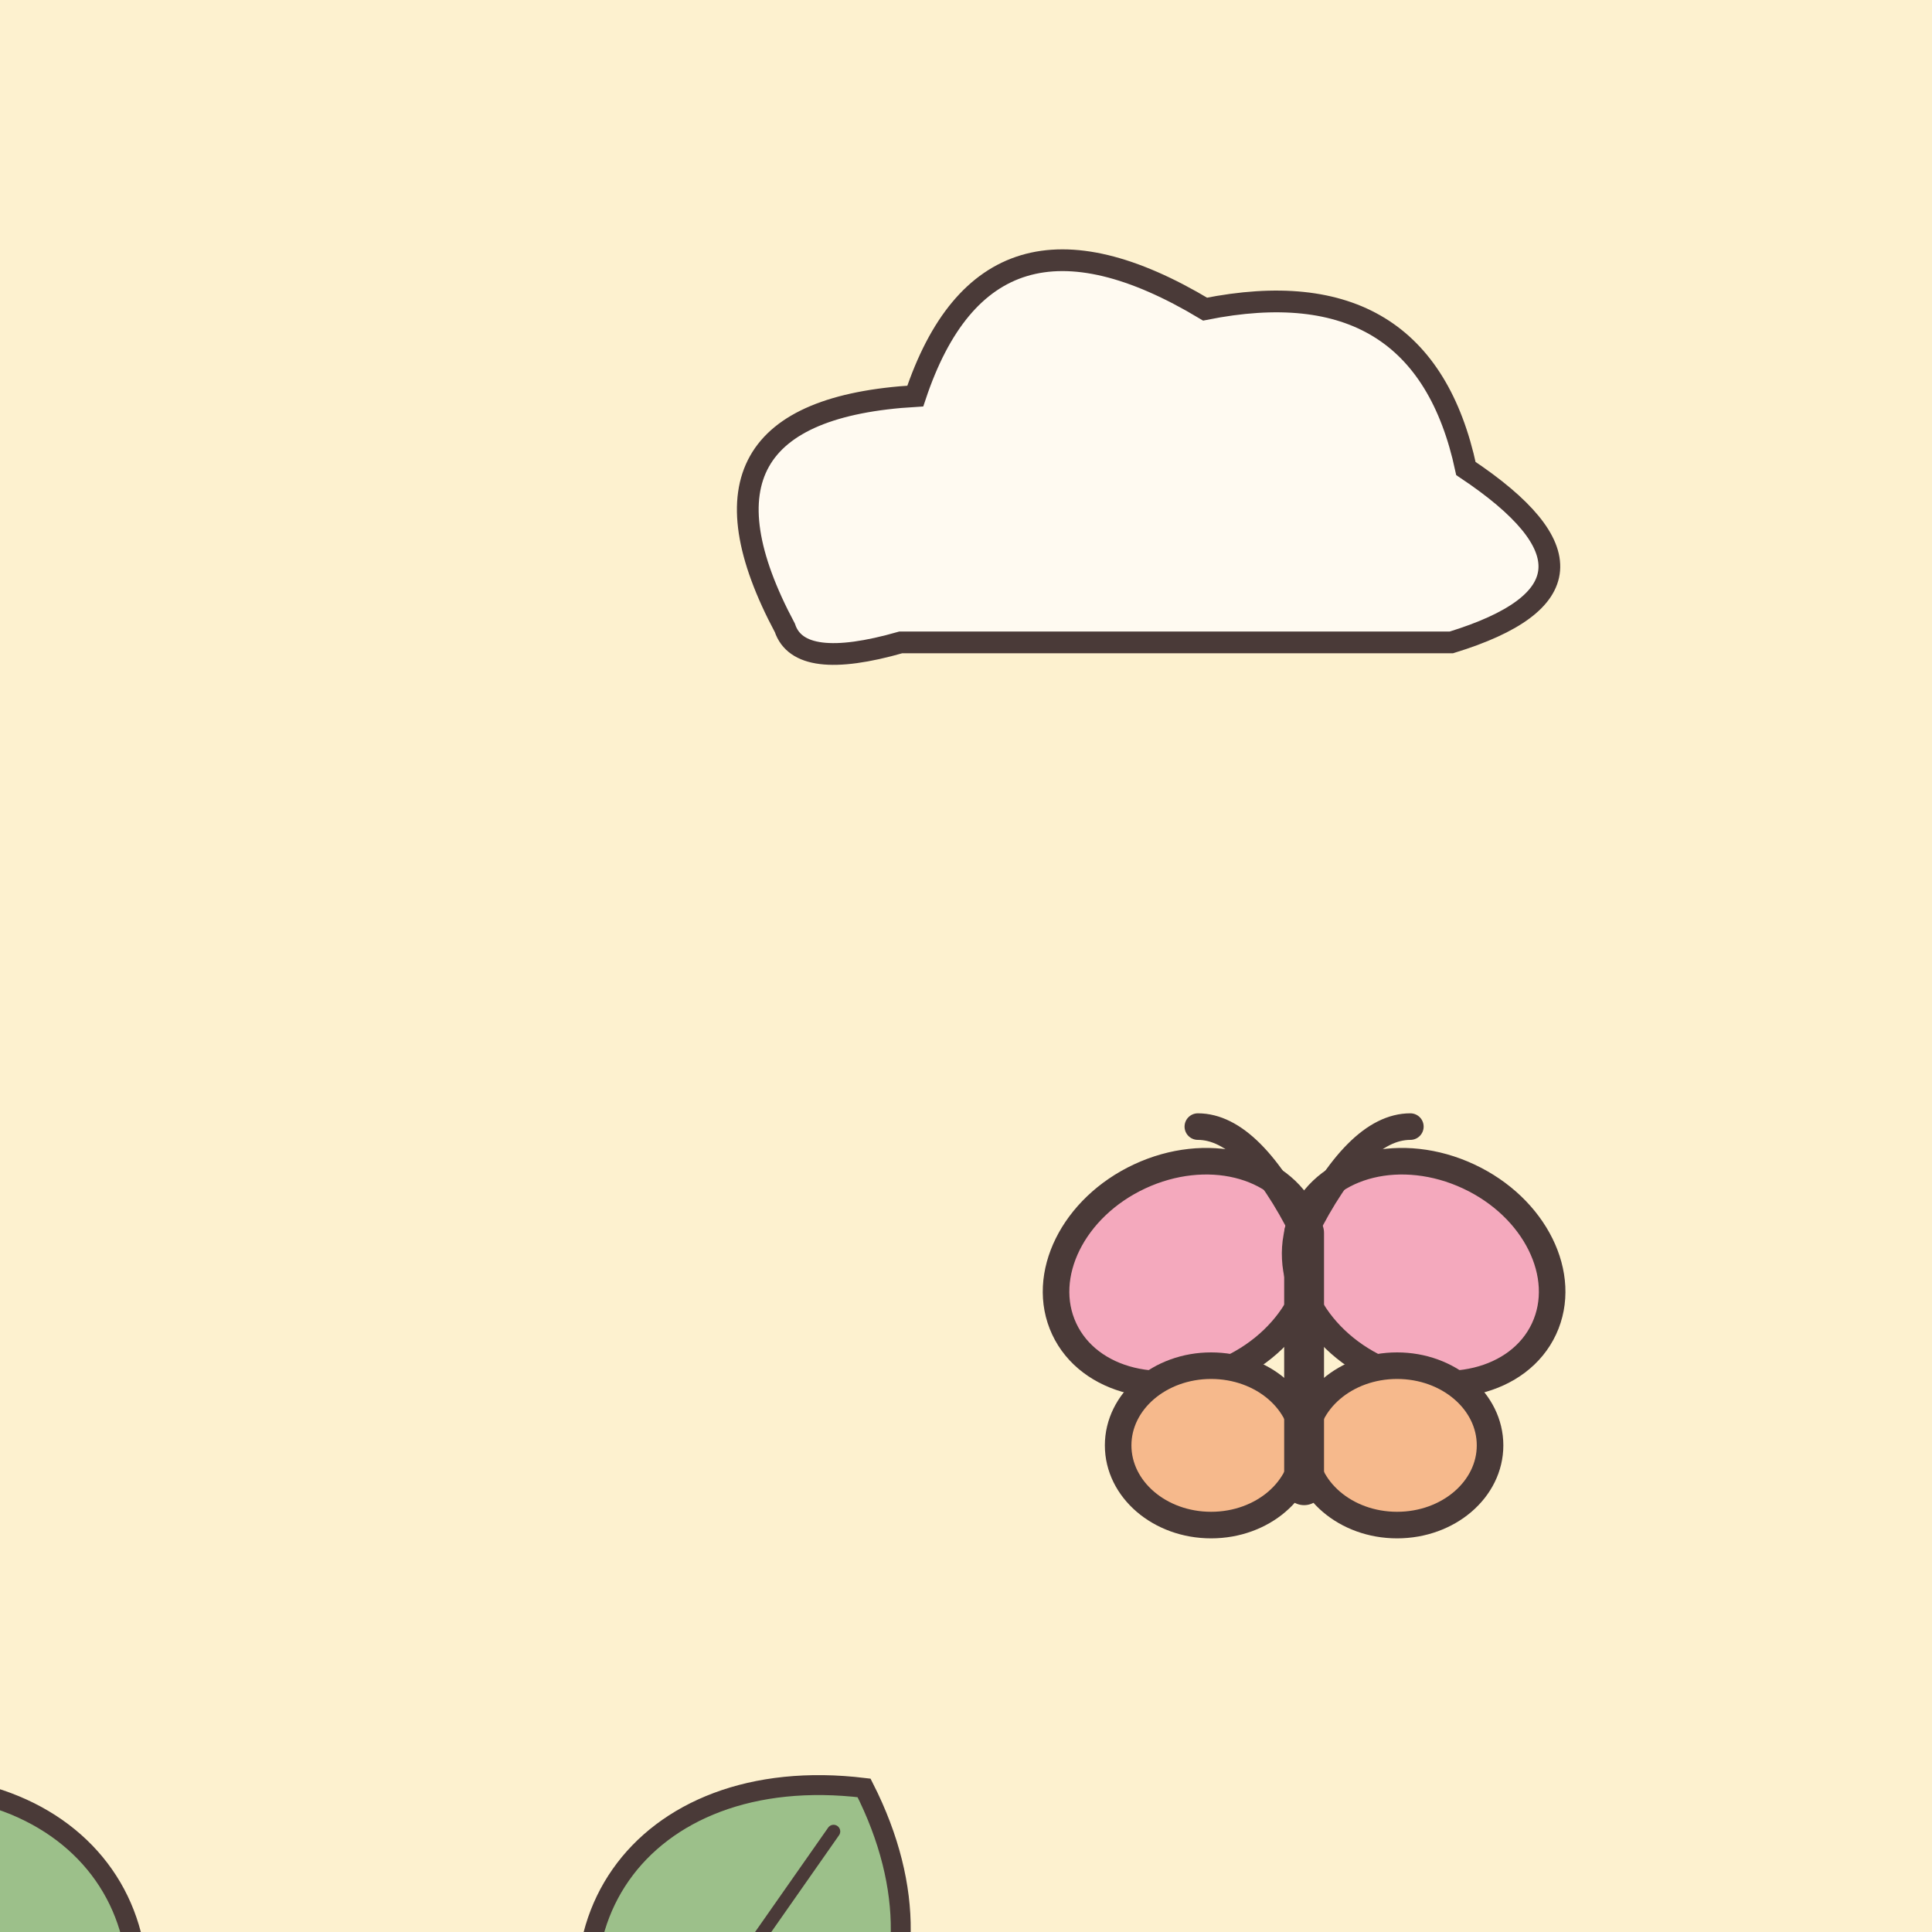
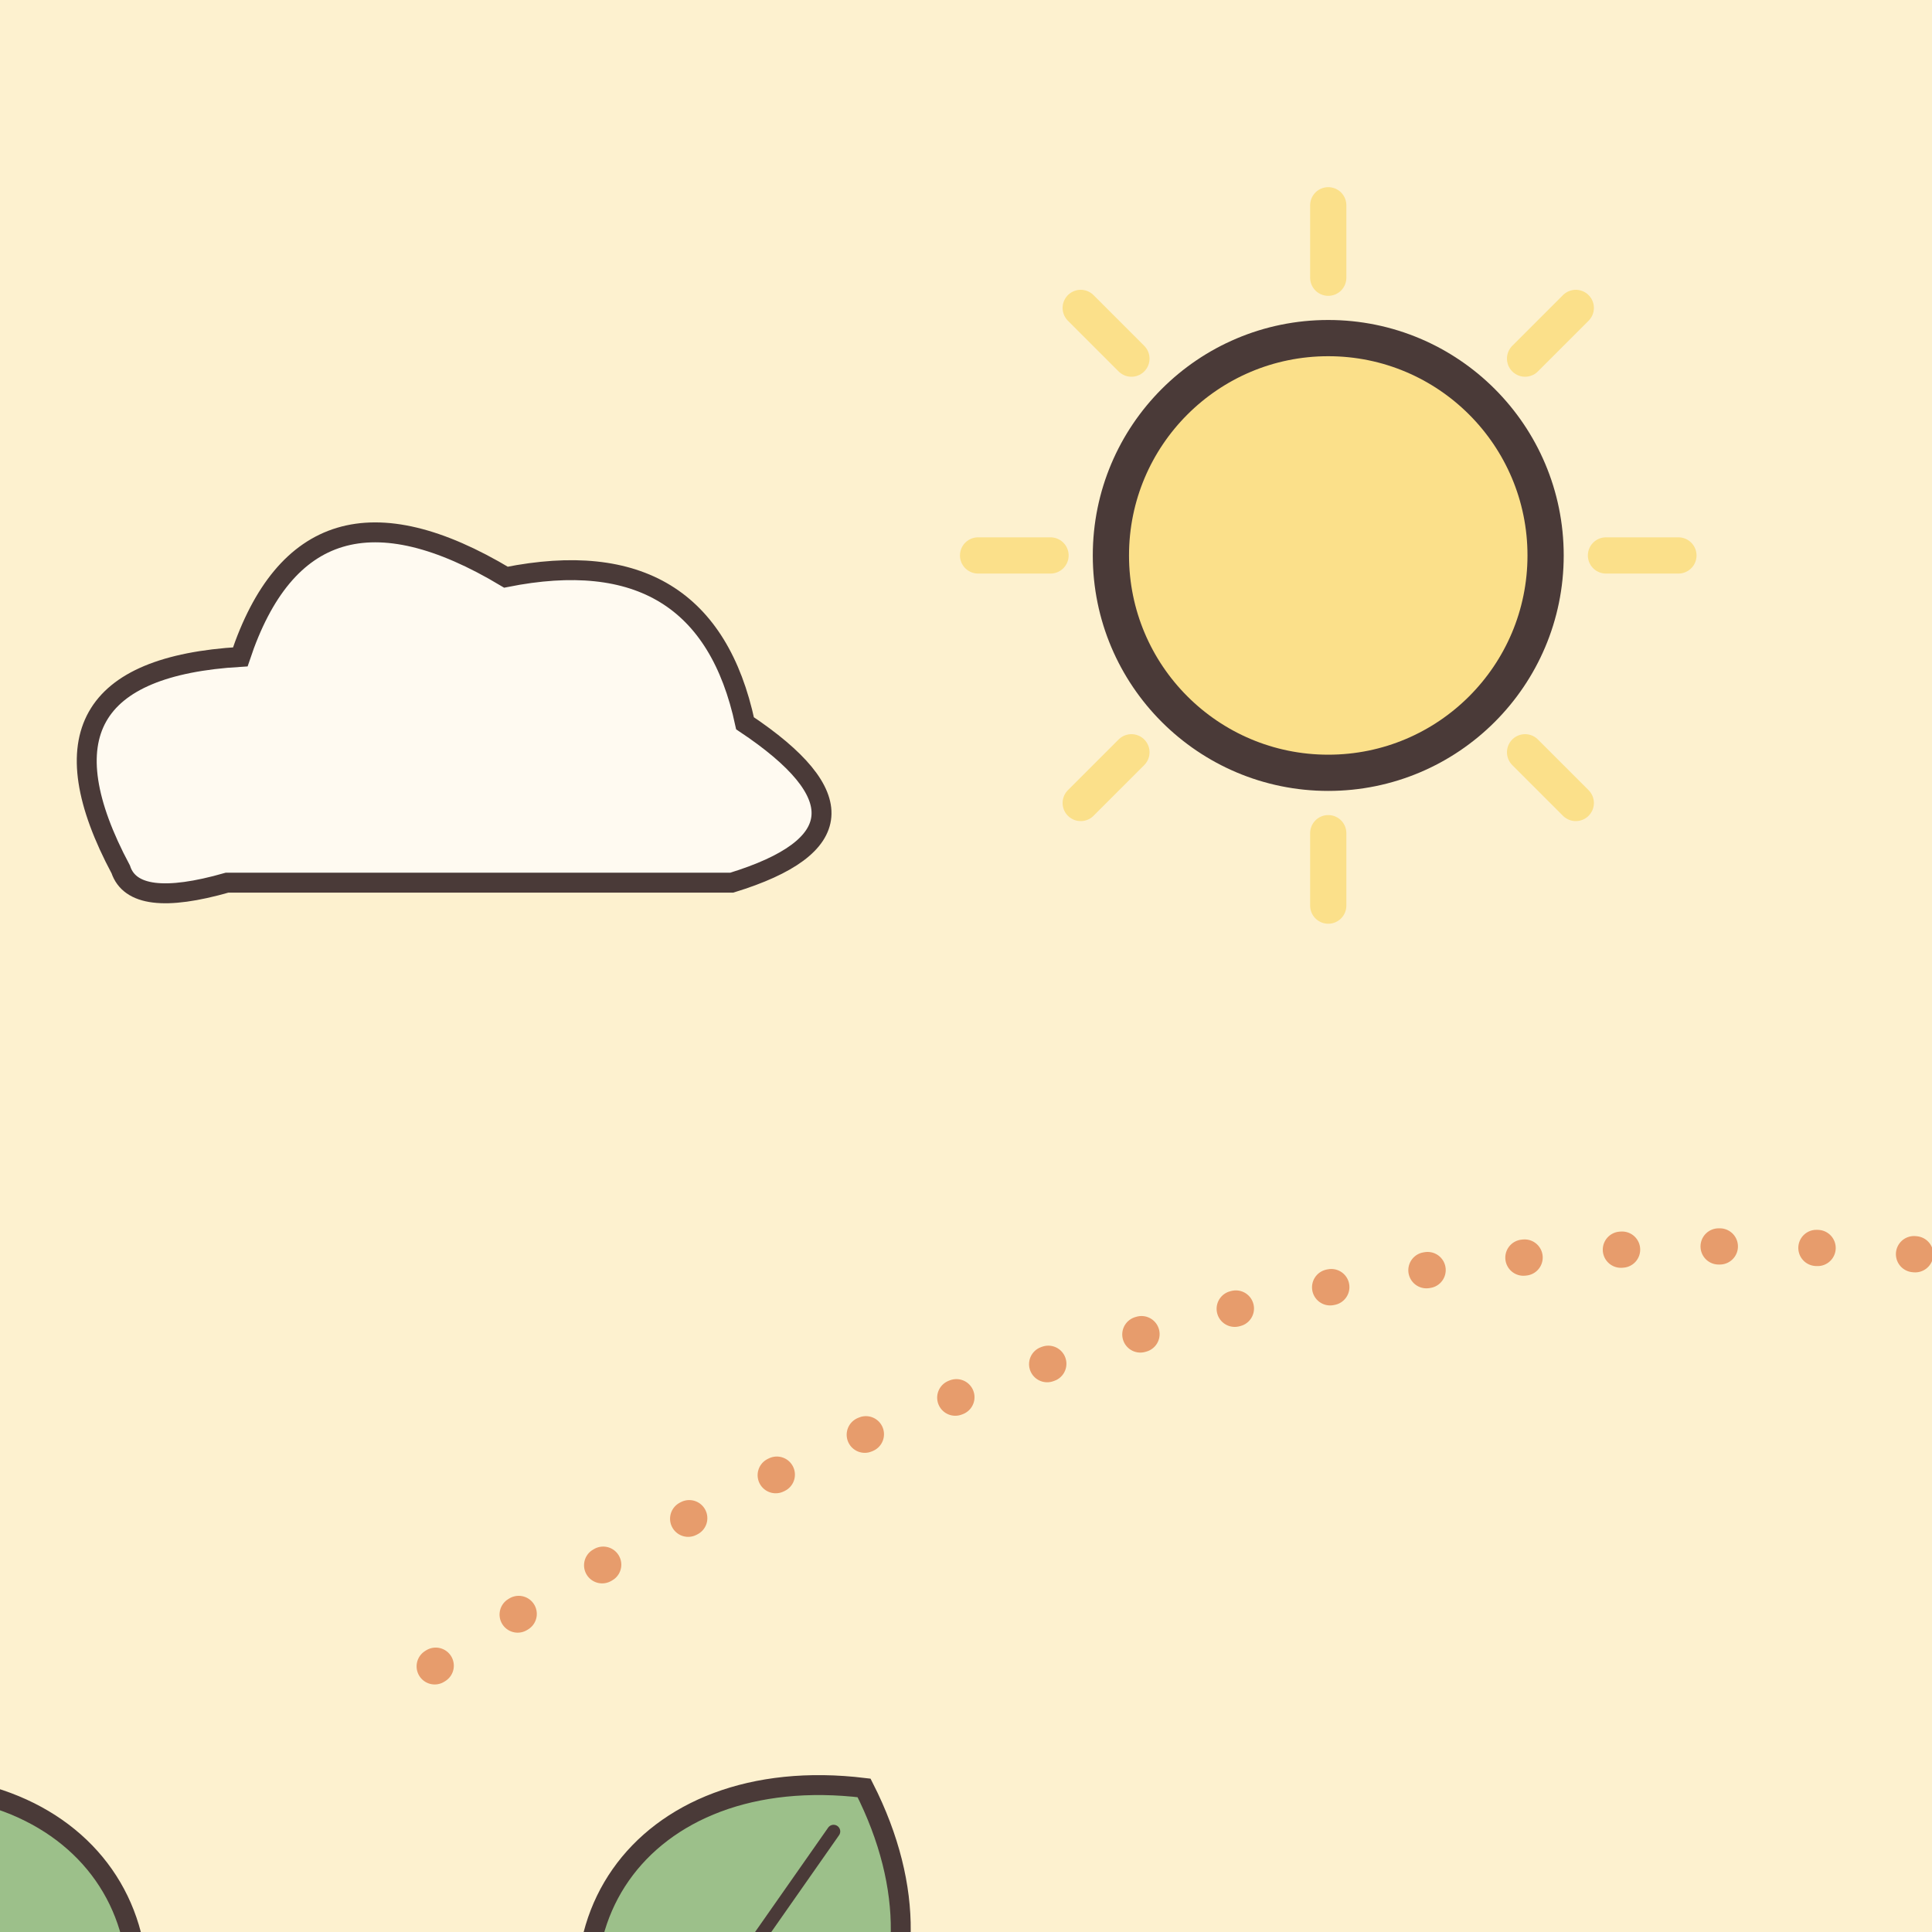
<svg xmlns="http://www.w3.org/2000/svg" width="160" height="160" viewBox="160 0 160 160">
  <rect width="320" height="320" fill="#fdf1cf" />
-   <g transform="translate(225 52) scale(0.6)">
+   <g transform="translate(170 72) scale(0.55)">
    <path transform="translate(-30 -80)" d="M30 80Q14 50 48 48Q58 18 88 36Q118 30 124 58Q148 74 122 82H46Q32 86 30 80Z" fill="#fffaf1" stroke="#4a3a38" stroke-width="3" />
  </g>
-   <path d="M0 232Q80 196 170 224T320 210V320H0Z" fill="#bfe6d4" />
-   <path d="M0 266Q90 236 190 262T320 256V320H0Z" fill="#9cc08a" stroke="#4a3a38" stroke-width="3" />
+   <path d="M293.0 46.0L299.0 46.0" fill="none" stroke="#fbe08a" stroke-width="3" stroke-linecap="round" stroke-linejoin="round" />
+   <path d="M286.3 62.3L290.5 66.5" fill="none" stroke="#fbe08a" stroke-width="3" stroke-linecap="round" stroke-linejoin="round" />
+   <path d="M270.0 69.0L270.0 75.0" fill="none" stroke="#fbe08a" stroke-width="3" stroke-linecap="round" stroke-linejoin="round" />
+   <path d="M253.7 62.3L249.5 66.5" fill="none" stroke="#fbe08a" stroke-width="3" stroke-linecap="round" stroke-linejoin="round" />
+   <path d="M247.0 46.0L241.0 46.0" fill="none" stroke="#fbe08a" stroke-width="3" stroke-linecap="round" stroke-linejoin="round" />
+   <path d="M253.7 29.7L249.5 25.5" fill="none" stroke="#fbe08a" stroke-width="3" stroke-linecap="round" stroke-linejoin="round" />
+   <path d="M270.0 23.0L270.0 17.0" fill="none" stroke="#fbe08a" stroke-width="3" stroke-linecap="round" stroke-linejoin="round" />
+   <path d="M286.3 29.7L290.5 25.5" fill="none" stroke="#fbe08a" stroke-width="3" stroke-linecap="round" stroke-linejoin="round" />
+   <circle cx="270" cy="46" r="18" fill="#fbe08a" stroke="#4a3a38" stroke-width="3" />
+   <path d="M0 226Q80 200 170 220T320 226V320H0Z" fill="#bfe6d4" />
+   <path d="M0 262Q90 236 190 260T320 262V320H0Z" fill="#9cc08a" stroke="#4a3a38" stroke-width="3" />
+   <path d="M0 302Q80 288 160 304T320 302" fill="none" stroke="#4a3a38" stroke-width="20" />
+   <path d="M0 302Q80 288 160 304T320 302" fill="none" stroke="#f8d5b8" stroke-width="14" />
  <path d="M90 150V290" fill="none" stroke="#4a3a38" stroke-width="3" stroke-linecap="round" stroke-linejoin="round" />
  <g transform="translate(90 285) rotate(-140) scale(1)">
    <path d="M0 0C14-30 46-30 62 0C46 30 14 30 0 0Z" fill="#9cc08a" stroke="#4a3a38" stroke-width="3" />
    <path d="M4 0H54" fill="none" stroke="#4a3a38" stroke-width="2" stroke-linecap="round" stroke-linejoin="round" />
  </g>
  <ellipse cx="90" cy="69" rx="16.2" ry="28.8" fill="#f6b98c" stroke="#4a3a38" stroke-width="3" transform="rotate(15 90 105)" />
  <ellipse cx="90" cy="69" rx="16.2" ry="28.8" fill="#f6b98c" stroke="#4a3a38" stroke-width="3" transform="rotate(75 90 105)" />
  <ellipse cx="90" cy="69" rx="16.2" ry="28.8" fill="#f6b98c" stroke="#4a3a38" stroke-width="3" transform="rotate(135 90 105)" />
  <ellipse cx="90" cy="69" rx="16.2" ry="28.8" fill="#f6b98c" stroke="#4a3a38" stroke-width="3" transform="rotate(195 90 105)" />
  <ellipse cx="90" cy="69" rx="16.2" ry="28.8" fill="#f6b98c" stroke="#4a3a38" stroke-width="3" transform="rotate(255 90 105)" />
  <ellipse cx="90" cy="69" rx="16.2" ry="28.8" fill="#f6b98c" stroke="#4a3a38" stroke-width="3" transform="rotate(315 90 105)" />
  <circle cx="90" cy="105" r="14" fill="#fbe08a" stroke="#4a3a38" stroke-width="3" />
  <g transform="translate(34 52) scale(1.1)">
    <ellipse cx="-4" cy="-9" rx="6" ry="4" fill="#fff" stroke="#4a3a38" stroke-width="2" transform="rotate(-25 -4 -9)" />
    <ellipse cx="5" cy="-9" rx="6" ry="4" fill="#fff" stroke="#4a3a38" stroke-width="2" transform="rotate(25 5 -9)" />
    <ellipse rx="12" ry="8" fill="#fbe08a" stroke="#4a3a38" stroke-width="2" />
    <path d="M-3 -7V7M4 -7V7" fill="none" stroke="#4a3a38" stroke-width="2.5" stroke-linecap="round" stroke-linejoin="round" />
    <circle cx="-8" cy="-1" r="1.7" fill="#4a3a38" />
  </g>
-   <g transform="translate(268 112) scale(1.1)">
-     <ellipse cx="-9" cy="-6" rx="10" ry="8" fill="#f4a9bd" stroke="#4a3a38" stroke-width="2" transform="rotate(-25 -9 -6)" />
-     <ellipse cx="9" cy="-6" rx="10" ry="8" fill="#f4a9bd" stroke="#4a3a38" stroke-width="2" transform="rotate(25 9 -6)" />
-     <ellipse cx="-7" cy="7" rx="7" ry="6" fill="#f6b98c" stroke="#4a3a38" stroke-width="2" />
-     <ellipse cx="7" cy="7" rx="7" ry="6" fill="#f6b98c" stroke="#4a3a38" stroke-width="2" />
-     <path d="M0 -9V10" fill="none" stroke="#4a3a38" stroke-width="3" stroke-linecap="round" stroke-linejoin="round" />
-     <path d="M0 -9Q-4 -17 -8 -17M0 -9Q4 -17 8 -17" fill="none" stroke="#4a3a38" stroke-width="2" stroke-linecap="round" stroke-linejoin="round" />
-   </g>
-   <g transform="translate(36 300) scale(1.1)">
+   <path d="M196 138Q258 98 320 104" fill="none" stroke="#e79c6c" stroke-width="3" stroke-linecap="round" stroke-dasharray="0.1 8" />
+   <g transform="translate(36 296) scale(1.1)">
    <path d="M-7 0V-14H7V0Q0 4 -7 0Z" fill="#fffaf1" stroke="#4a3a38" stroke-width="2" />
    <path d="M-20 -14A20 16 0 0 1 20 -14Z" fill="#e8788f" stroke="#4a3a38" stroke-width="2" />
    <circle cx="-8" cy="-22" r="3" fill="#fff" />
    <circle cx="6" cy="-26" r="2.5" fill="#fff" />
    <circle cx="12" cy="-19" r="2" fill="#fff" />
  </g>
  <path d="M60 312q-4-14-10-18M60 312q0-18 2-24M60 312q4-14 12-16" fill="none" stroke="#6f9f6b" stroke-width="3" stroke-linecap="round" stroke-linejoin="round" />
  <path d="M300 308q-4-14-10-18M300 308q0-18 2-24M300 308q4-14 12-16" fill="none" stroke="#6f9f6b" stroke-width="3" stroke-linecap="round" stroke-linejoin="round" />
  <g transform="translate(168 176) rotate(-125) scale(0.55)">
    <path d="M0 0C14-30 46-30 62 0C46 30 14 30 0 0Z" fill="#9cc08a" stroke="#4a3a38" stroke-width="3" />
    <path d="M4 0H54" fill="none" stroke="#4a3a38" stroke-width="2" stroke-linecap="round" stroke-linejoin="round" />
  </g>
  <g transform="translate(212 176) rotate(-55) scale(0.55)">
    <path d="M0 0C14-30 46-30 62 0C46 30 14 30 0 0Z" fill="#9cc08a" stroke="#4a3a38" stroke-width="3" />
    <path d="M4 0H54" fill="none" stroke="#4a3a38" stroke-width="2" stroke-linecap="round" stroke-linejoin="round" />
  </g>
  <g stroke="#4a3a38" stroke-width="6" stroke-linejoin="round" fill="#4a3a38">
    <ellipse cx="190" cy="222" rx="68" ry="58" />
    <ellipse cx="156" cy="276" rx="20" ry="12" />
    <ellipse cx="224" cy="276" rx="20" ry="12" />
    <ellipse cx="128" cy="216" rx="11" ry="18" transform="rotate(50 128 216)" />
    <ellipse cx="257" cy="190" rx="11" ry="18" transform="rotate(30 257 190)" />
  </g>
  <clipPath id="pip">
    <ellipse cx="190" cy="222" rx="68" ry="58" />
    <ellipse cx="156" cy="276" rx="20" ry="12" />
    <ellipse cx="224" cy="276" rx="20" ry="12" />
    <ellipse cx="128" cy="216" rx="11" ry="18" transform="rotate(50 128 216)" />
    <ellipse cx="257" cy="190" rx="11" ry="18" transform="rotate(30 257 190)" />
  </clipPath>
  <g clip-path="url(#pip)">
    <rect width="320" height="320" fill="#f6b98c" />
    <g transform="translate(-8 -8)" fill="#f8d5b8">
      <ellipse cx="190" cy="222" rx="68" ry="58" />
      <ellipse cx="156" cy="276" rx="20" ry="12" />
      <ellipse cx="224" cy="276" rx="20" ry="12" />
      <ellipse cx="128" cy="216" rx="11" ry="18" transform="rotate(50 128 216)" />
      <ellipse cx="257" cy="190" rx="11" ry="18" transform="rotate(30 257 190)" />
    </g>
    <ellipse cx="160" cy="190" rx="16" ry="9" fill="#fff" opacity=".5" transform="rotate(-35 160 190)" />
  </g>
  <path d="M167 213Q173 204 179 213" fill="none" stroke="#4a3a38" stroke-width="2.5" stroke-linecap="round" stroke-linejoin="round" />
  <path d="M201 213Q207 204 213 213" fill="none" stroke="#4a3a38" stroke-width="2.5" stroke-linecap="round" stroke-linejoin="round" />
  <ellipse cx="163" cy="224" rx="7" ry="4.5" fill="#e8788f" opacity=".55" />
  <ellipse cx="217" cy="224" rx="7" ry="4.5" fill="#e8788f" opacity=".55" />
  <path d="M180 222Q190 224 200 222Q190 240 180 222Z" fill="#e8788f" stroke="#4a3a38" stroke-width="2.5" stroke-linejoin="round" />
  <g transform="translate(110 196) scale(1)">
    <g transform="rotate(-15)">
      <path d="M-12 2L-28 12" fill="none" stroke="#4a3a38" stroke-width="4" stroke-linecap="round" stroke-linejoin="round" />
      <ellipse cx="-29" cy="13" rx="3" ry="5" fill="#8fb0dd" stroke="#4a3a38" stroke-width="2" />
      <path d="M12 -5Q24 -2 12 9" fill="none" stroke="#4a3a38" stroke-width="3" stroke-linecap="round" stroke-linejoin="round" />
      <rect x="-12" y="-10" width="24" height="20" rx="5" fill="#a9c1e6" stroke="#4a3a38" stroke-width="2" />
      <path d="M-8 -4H8" fill="none" stroke="#fff" stroke-width="2" stroke-linecap="round" stroke-linejoin="round" />
    </g>
  </g>
  <path d="M78 212.6Q81 218 78 221Q75 218 78 212.6Z" fill="#a9c1e6" stroke="#4a3a38" stroke-width="2" />
  <path d="M74 227.32Q76.6 232 74 234.6Q71.4 232 74 227.32Z" fill="#a9c1e6" stroke="#4a3a38" stroke-width="2" />
  <path d="M84 238.04Q86.2 242 84 244.2Q81.8 242 84 238.04Z" fill="#a9c1e6" stroke="#4a3a38" stroke-width="2" />
-   <g transform="translate(284 304) scale(0.9)">
+   <g transform="translate(284 300) scale(0.9)">
    <ellipse cx="2" cy="-5" rx="24" ry="6" fill="#f8d5b8" stroke="#4a3a38" stroke-width="2" />
    <path d="M24 -8V-20M29 -8L34 -18" fill="none" stroke="#4a3a38" stroke-width="2" stroke-linecap="round" stroke-linejoin="round" />
    <circle cx="-4" cy="-16" r="13" fill="#b9a8e2" stroke="#4a3a38" stroke-width="2" />
    <path d="M-4 -16a4 4 0 1 1 4 4a8 8 0 1 1-8-8" fill="none" stroke="#4a3a38" stroke-width="2" stroke-linecap="round" stroke-linejoin="round" />
  </g>
</svg>
